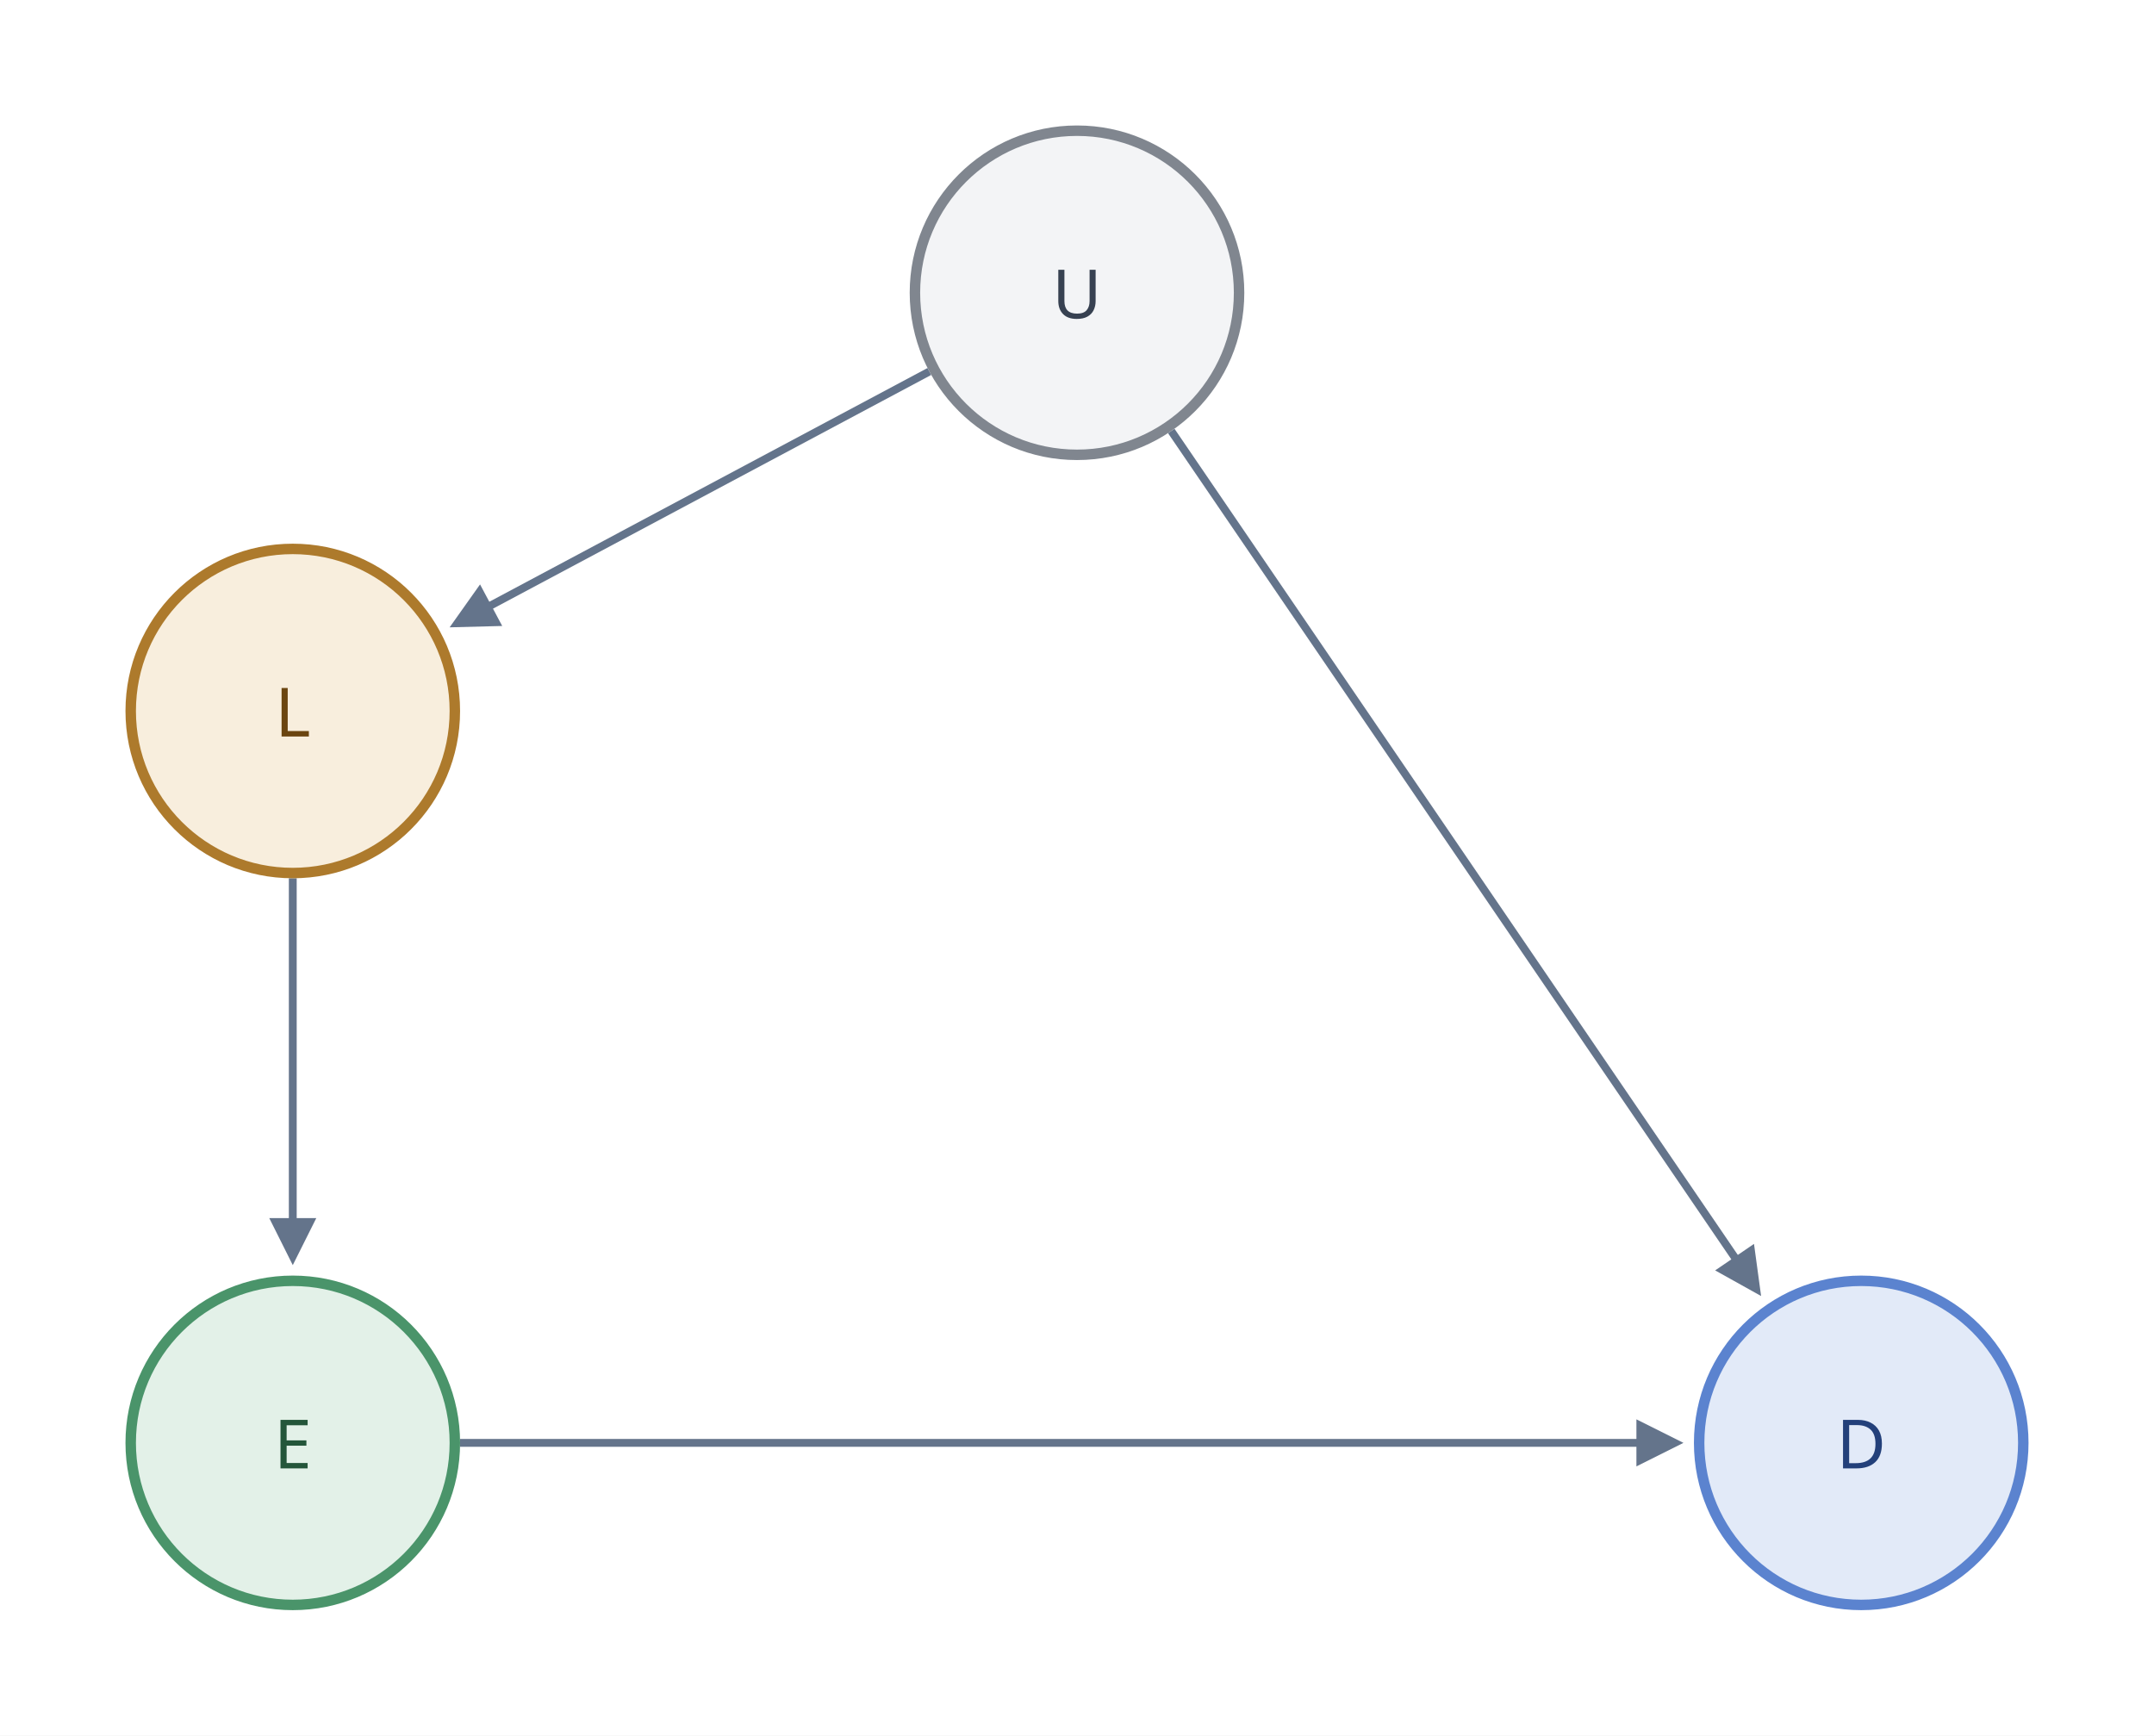
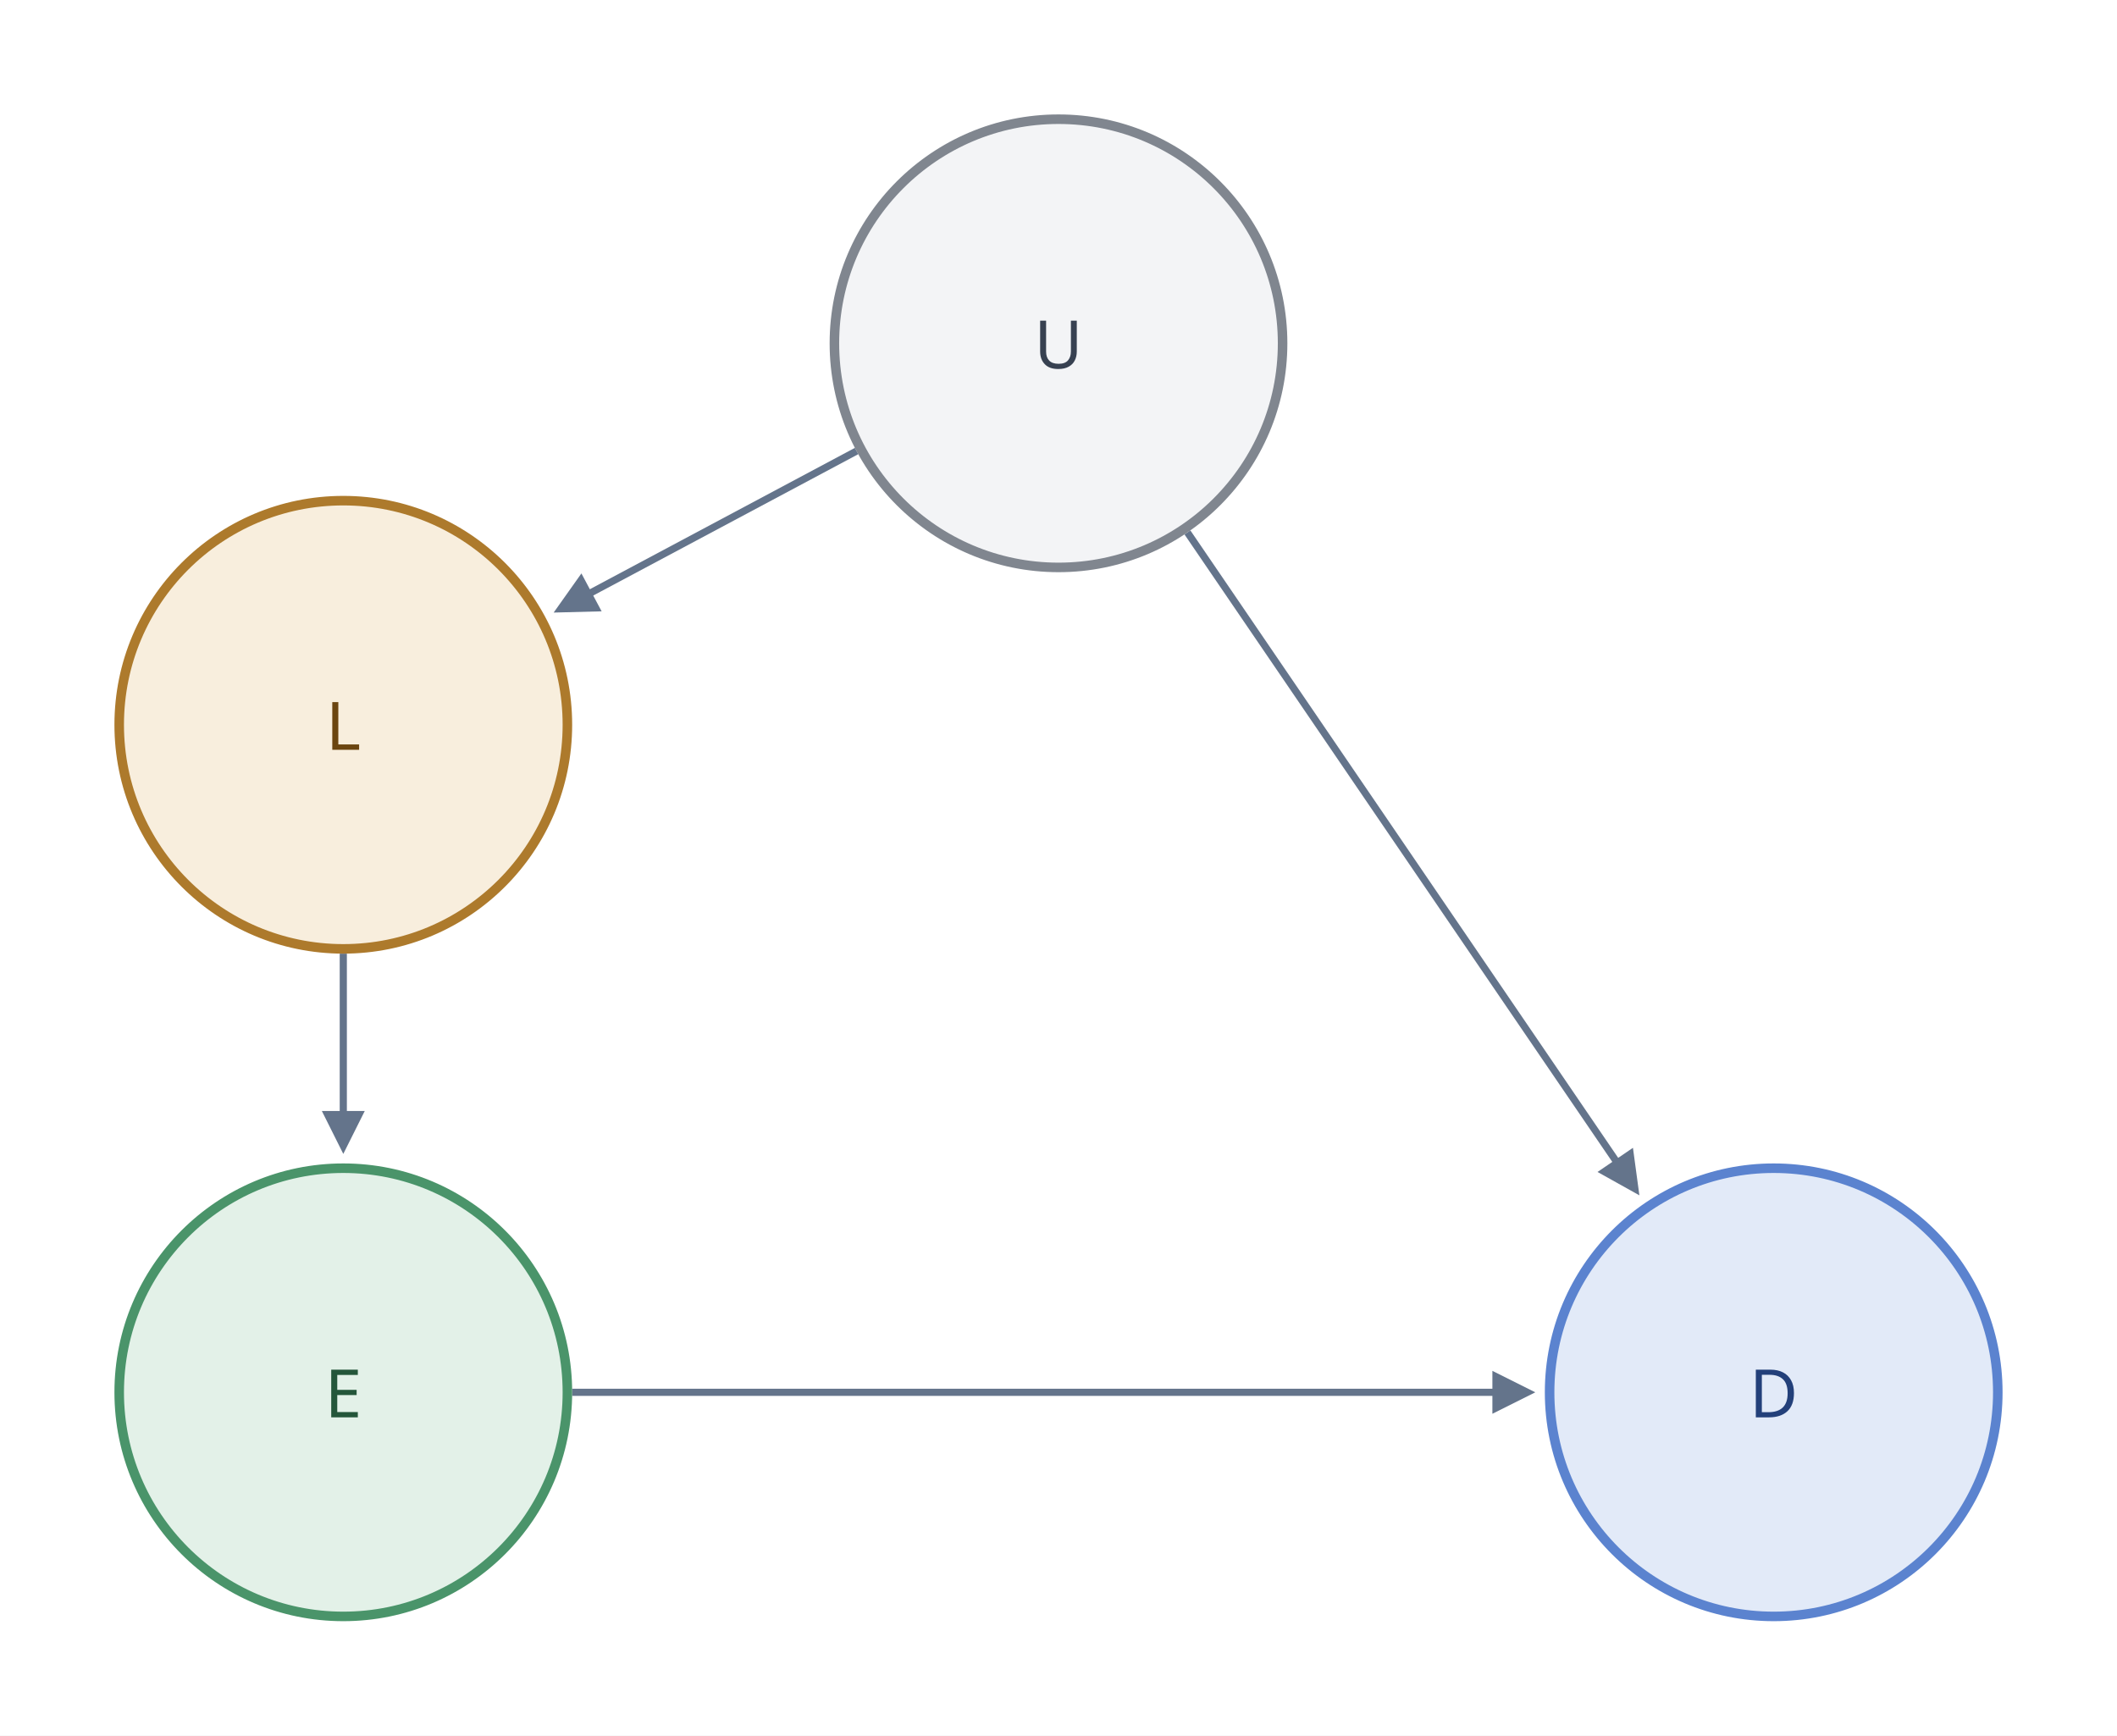
- <svg xmlns="http://www.w3.org/2000/svg" width="412" height="332" viewBox="0 0 412 332">
-   <rect width="412" height="332" fill="#ffffff" />
-   <line x1="177.76" y1="71.06" x2="93.06" y2="116.24" stroke="#64748b" stroke-width="1.5" />
-   <path d="M86,120 L91.82,111.79 L96.06,119.74 Z" fill="#64748b" />
-   <line x1="56" y1="168" x2="56" y2="234" stroke="#64748b" stroke-width="1.5" />
-   <path d="M56,242 L51.5,233 L60.5,233 Z" fill="#64748b" />
-   <line x1="224.03" y1="82.44" x2="332.34" y2="241.3" stroke="#64748b" stroke-width="1.5" />
-   <path d="M336.85,247.91 L328.06,243.01 L335.49,237.94 Z" fill="#64748b" />
-   <line x1="88" y1="276" x2="314" y2="276" stroke="#64748b" stroke-width="1.5" />
-   <path d="M322,276 L313,280.5 L313,271.5 Z" fill="#64748b" />
-   <g font-family="'IBM Plex Sans', system-ui, sans-serif" font-size="13" font-weight="500" text-anchor="middle">
-     <circle cx="206" cy="56" r="31" fill="#f3f4f6" stroke="#80868f" stroke-width="2" />
-     <text x="206" y="60.88" fill="#374151">U</text>
-     <circle cx="56" cy="136" r="31" fill="#f8eedd" stroke="#ad7a2c" stroke-width="2" />
-     <text x="56" y="140.88" fill="#6b4510">L</text>
-     <circle cx="56" cy="276" r="31" fill="#e3f1e8" stroke="#4a946a" stroke-width="2" />
-     <text x="56" y="280.88" fill="#24563a">E</text>
-     <circle cx="356" cy="276" r="31" fill="#e2eaf8" stroke="#5b83cf" stroke-width="2" />
-     <text x="356" y="280.88" fill="#23407a">D</text>
+ <svg xmlns="http://www.w3.org/2000/svg" width="444" height="364" viewBox="0 0 444 364">
+   <rect width="444" height="364" fill="#ffffff" />
+   <line x1="179.65" y1="94.59" x2="123.18" y2="124.71" stroke="#64748b" stroke-width="1.5" />
+   <path d="M116.12,128.47 L121.94,120.26 L126.18,128.21 Z" fill="#64748b" />
+   <line x1="72" y1="200" x2="72" y2="234" stroke="#64748b" stroke-width="1.5" />
+   <path d="M72,242 L67.5,233 L76.5,233 Z" fill="#64748b" />
+   <line x1="249.04" y1="111.66" x2="339.33" y2="244.08" stroke="#64748b" stroke-width="1.5" />
+   <path d="M343.83,250.69 L335.05,245.79 L342.48,240.72 Z" fill="#64748b" />
+   <line x1="120" y1="292" x2="314" y2="292" stroke="#64748b" stroke-width="1.5" />
+   <path d="M322,292 L313,296.5 L313,287.5 Z" fill="#64748b" />
+   <circle cx="222" cy="72" r="47" fill="#f3f4f6" stroke="#80868f" stroke-width="2" />
+   <g font-family="'IBM Plex Sans', system-ui, sans-serif" font-size="14" font-weight="500" text-anchor="middle">
+     <text x="222" y="77.25" fill="#374151">U</text>
+   </g>
+   <circle cx="72" cy="152" r="47" fill="#f8eedd" stroke="#ad7a2c" stroke-width="2" />
+   <g font-family="'IBM Plex Sans', system-ui, sans-serif" font-size="14" font-weight="500" text-anchor="middle">
+     <text x="72" y="157.25" fill="#6b4510">L</text>
+   </g>
+   <circle cx="72" cy="292" r="47" fill="#e3f1e8" stroke="#4a946a" stroke-width="2" />
+   <g font-family="'IBM Plex Sans', system-ui, sans-serif" font-size="14" font-weight="500" text-anchor="middle">
+     <text x="72" y="297.25" fill="#24563a">E</text>
+   </g>
+   <circle cx="372" cy="292" r="47" fill="#e2eaf8" stroke="#5b83cf" stroke-width="2" />
+   <g font-family="'IBM Plex Sans', system-ui, sans-serif" font-size="14" font-weight="500" text-anchor="middle">
+     <text x="372" y="297.25" fill="#23407a">D</text>
  </g>
</svg>
